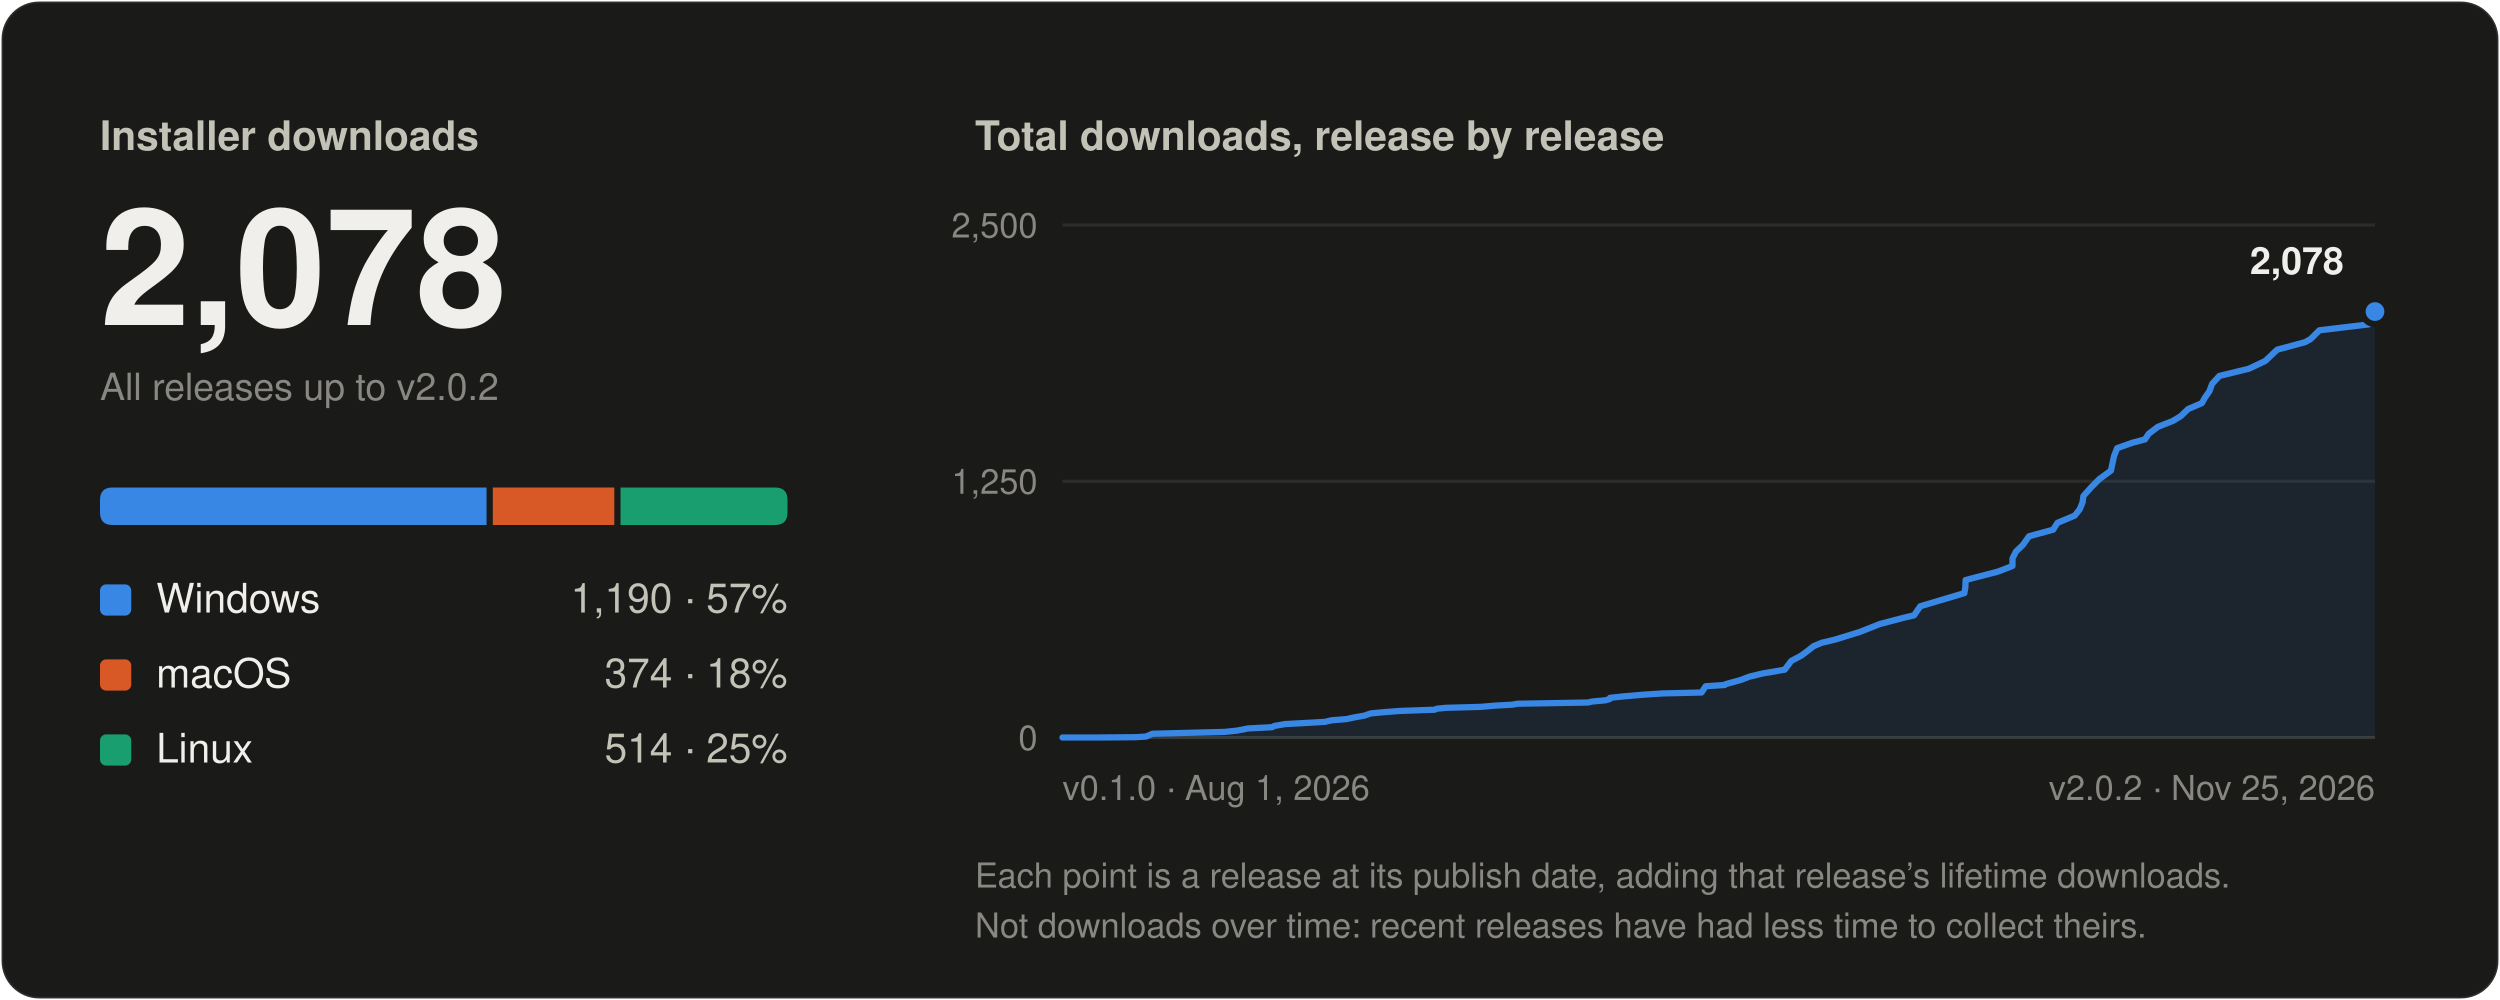
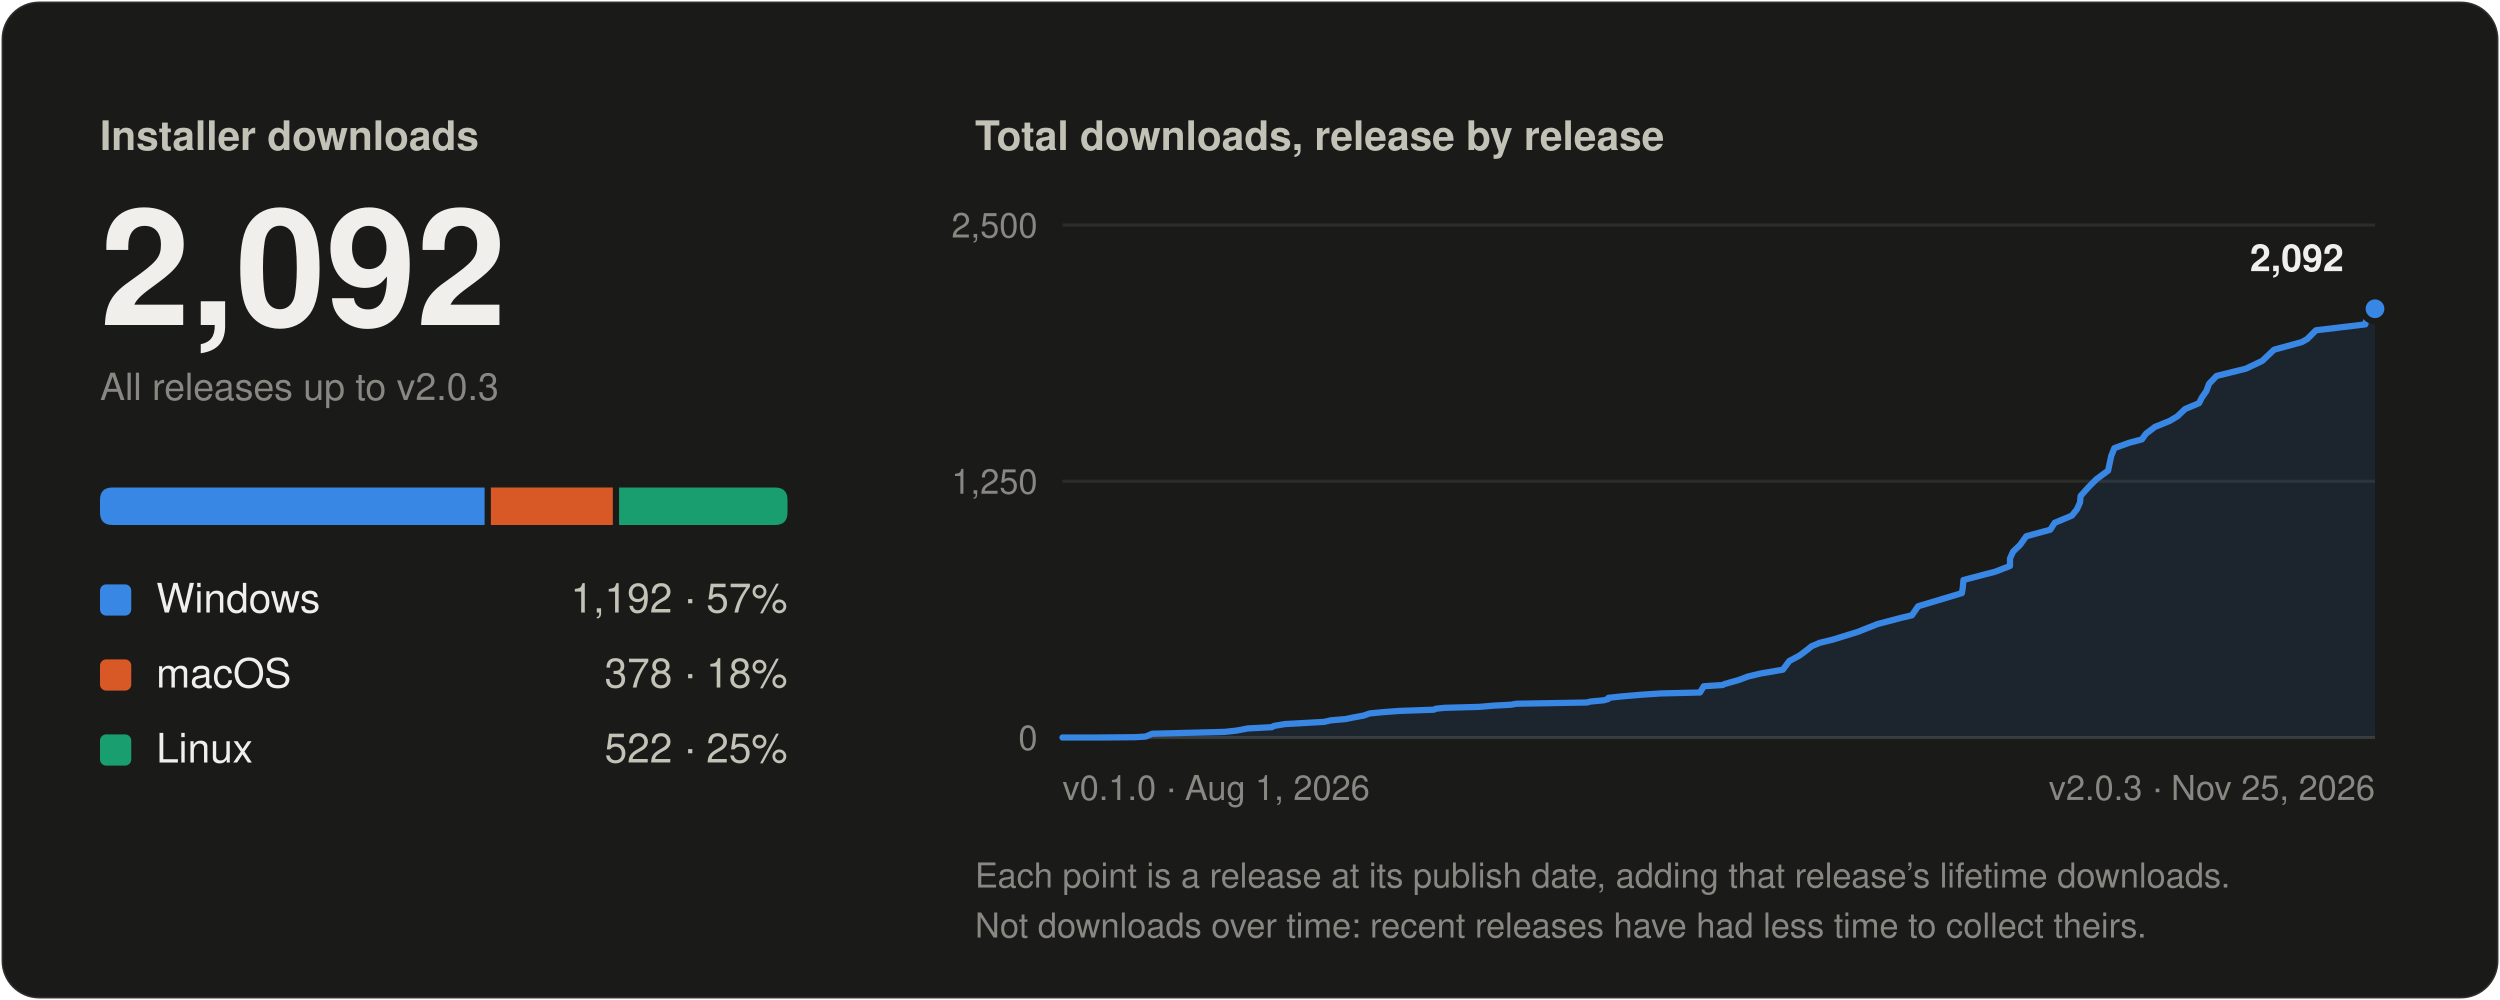
<svg xmlns="http://www.w3.org/2000/svg" width="800" height="320" viewBox="0 0 800 320" role="img" font-family="system-ui, -apple-system, &quot;Segoe UI&quot;, Helvetica, Arial, sans-serif">
  <rect x="0.5" y="0.5" width="799" height="319" rx="12" fill="#1a1a19" stroke="rgba(255,255,255,0.10)" />
  <text x="32" y="48" font-size="13" font-weight="600" fill="#c3c2b7" text-anchor="start">Installer downloads</text>
-   <text x="32" y="104" font-size="52" font-weight="700" fill="#f0efec" text-anchor="start">2,078</text>
-   <text x="32" y="128" font-size="12" font-weight="400" fill="#898781" text-anchor="start">All releases up to v2.0.2</text>
-   <path d="M36,156 H155.696 Q155.696,156 155.696,156 V168 Q155.696,168 155.696,168 H36 Q32,168 32,164 V160 Q32,156 36,156 Z" fill="#3987e5" />
-   <path d="M157.696,156 H196.572 Q196.572,156 196.572,156 V168 Q196.572,168 196.572,168 H157.696 Q157.696,168 157.696,168 V156 Q157.696,156 157.696,156 Z" fill="#d95926" />
-   <path d="M198.572,156 H248 Q252,156 252,160 V164 Q252,168 248,168 H198.572 Q198.572,168 198.572,168 V156 Q198.572,156 198.572,156 Z" fill="#199e70" />
+   <text x="32" y="104" font-size="52" font-weight="700" fill="#f0efec" text-anchor="start">2,092</text>
+   <text x="32" y="128" font-size="12" font-weight="400" fill="#898781" text-anchor="start">All releases up to v2.0.3</text>
+   <path d="M36,156 H155.075 Q155.075,156 155.075,156 V168 Q155.075,168 155.075,168 H36 Q32,168 32,164 V160 Q32,156 36,156 Z" fill="#3987e5" />
+   <path d="M157.075,156 H196.103 Q196.103,156 196.103,156 V168 Q196.103,168 196.103,168 H157.075 Q157.075,168 157.075,168 V156 Q157.075,156 157.075,156 Z" fill="#d95926" />
+   <path d="M198.103,156 H248 Q252,156 252,160 V164 Q252,168 248,168 H198.103 Q198.103,168 198.103,168 V156 Q198.103,156 198.103,156 Z" fill="#199e70" />
  <rect x="32" y="187" width="10" height="10" rx="2" fill="#3987e5" />
  <text x="50" y="196" font-size="13" font-weight="400" fill="#f0efec" text-anchor="start">Windows</text>
-   <text x="252" y="196" font-size="13" font-weight="400" fill="#c3c2b7" text-anchor="end">1,190 · 57%</text>
+   <text x="252" y="196" font-size="13" font-weight="400" fill="#c3c2b7" text-anchor="end">1,192 · 57%</text>
  <rect x="32" y="211" width="10" height="10" rx="2" fill="#d95926" />
  <text x="50" y="220" font-size="13" font-weight="400" fill="#f0efec" text-anchor="start">macOS</text>
-   <text x="252" y="220" font-size="13" font-weight="400" fill="#c3c2b7" text-anchor="end">374 · 18%</text>
+   <text x="252" y="220" font-size="13" font-weight="400" fill="#c3c2b7" text-anchor="end">378 · 18%</text>
  <rect x="32" y="235" width="10" height="10" rx="2" fill="#199e70" />
  <text x="50" y="244" font-size="13" font-weight="400" fill="#f0efec" text-anchor="start">Linux</text>
-   <text x="252" y="244" font-size="13" font-weight="400" fill="#c3c2b7" text-anchor="end">514 · 25%</text>
+   <text x="252" y="244" font-size="13" font-weight="400" fill="#c3c2b7" text-anchor="end">522 · 25%</text>
  <text x="312" y="48" font-size="13" font-weight="600" fill="#c3c2b7" text-anchor="start">Total downloads, release by release</text>
  <line x1="340" x2="760" y1="236" y2="236" stroke="#383835" stroke-width="1" />
  <text x="332" y="240" font-size="11" font-weight="400" fill="#898781" text-anchor="end">0</text>
  <line x1="340" x2="760" y1="154" y2="154" stroke="#2c2c2a" stroke-width="1" />
  <text x="332" y="158" font-size="11" font-weight="400" fill="#898781" text-anchor="end">1,250</text>
  <line x1="340" x2="760" y1="72" y2="72" stroke="#2c2c2a" stroke-width="1" />
  <text x="332" y="76" font-size="11" font-weight="400" fill="#898781" text-anchor="end">2,500</text>
-   <path d="M340.0,236.0 L340.0,236.0 L343.7,236.0 L351.1,236.0 L351.5,236.0 L363.4,235.9 L366.7,235.7 L368.8,234.8 L392.0,234.2 L395.8,233.8 L399.4,233.1 L407.1,232.7 L407.8,232.3 L411.3,231.7 L418.6,231.3 L423.9,231.0 L426.1,230.5 L430.9,230.1 L433.2,229.6 L436.6,229.0 L438.6,228.3 L442.7,227.9 L448.0,227.5 L459.2,227.1 L459.7,226.8 L462.7,226.5 L473.7,226.2 L478.4,225.8 L483.9,225.5 L485.6,225.2 L508.2,224.8 L509.4,224.5 L513.7,224.1 L515.1,223.7 L515.2,223.3 L520.0,222.8 L525.9,222.3 L532.0,221.9 L544.5,221.6 L545.8,219.6 L551.9,219.2 L552.3,218.9 L557.0,217.6 L559.9,216.5 L564.1,215.5 L571.1,214.3 L573.2,211.5 L576.4,209.8 L578.7,208.1 L580.3,206.8 L582.9,205.7 L587.1,204.7 L595.2,202.2 L601.5,199.7 L609.1,197.7 L612.5,196.9 L614.5,194.0 L628.6,189.8 L628.9,188.0 L629.0,185.6 L639.4,182.9 L644.0,181.1 L644.0,178.7 L645.1,176.5 L647.3,174.4 L649.3,171.6 L657.0,169.5 L658.4,167.3 L663.9,165.0 L665.5,163.0 L666.4,160.8 L666.7,158.7 L669.3,155.8 L671.8,153.3 L675.5,150.6 L676.0,148.2 L676.5,145.9 L677.5,143.4 L682.3,141.7 L686.4,140.6 L687.6,138.8 L690.5,136.6 L695.3,134.7 L697.8,133.2 L700.2,130.9 L704.6,129.0 L705.6,127.2 L707.0,125.2 L707.9,122.8 L710.2,120.3 L719.6,118.0 L724.9,115.5 L728.7,111.9 L737.6,109.5 L739.4,108.5 L742.2,105.7 L758.0,103.8 L758.5,101.6 L760.0,99.7 L760.0,236 L340.0,236 Z" fill="#3987e5" fill-opacity="0.1" />
-   <path d="M340.0,236.0 L340.0,236.0 L343.7,236.0 L351.1,236.0 L351.5,236.0 L363.4,235.9 L366.7,235.7 L368.8,234.8 L392.0,234.2 L395.8,233.8 L399.4,233.1 L407.1,232.7 L407.8,232.3 L411.3,231.7 L418.6,231.3 L423.9,231.0 L426.1,230.5 L430.9,230.1 L433.2,229.6 L436.6,229.0 L438.6,228.3 L442.7,227.9 L448.0,227.5 L459.2,227.1 L459.7,226.8 L462.7,226.5 L473.7,226.2 L478.4,225.8 L483.9,225.5 L485.6,225.2 L508.2,224.8 L509.4,224.5 L513.7,224.1 L515.1,223.7 L515.2,223.3 L520.0,222.8 L525.9,222.3 L532.0,221.9 L544.5,221.6 L545.8,219.6 L551.9,219.2 L552.3,218.9 L557.0,217.6 L559.9,216.5 L564.1,215.5 L571.1,214.3 L573.2,211.5 L576.4,209.8 L578.7,208.1 L580.3,206.8 L582.9,205.7 L587.1,204.7 L595.2,202.2 L601.5,199.7 L609.1,197.7 L612.5,196.9 L614.5,194.0 L628.6,189.8 L628.9,188.0 L629.0,185.6 L639.4,182.9 L644.0,181.1 L644.0,178.7 L645.1,176.5 L647.3,174.4 L649.3,171.6 L657.0,169.5 L658.4,167.3 L663.9,165.0 L665.5,163.0 L666.4,160.8 L666.7,158.7 L669.3,155.8 L671.8,153.3 L675.5,150.6 L676.0,148.2 L676.5,145.9 L677.5,143.4 L682.3,141.7 L686.4,140.6 L687.6,138.8 L690.5,136.6 L695.3,134.7 L697.8,133.2 L700.2,130.9 L704.6,129.0 L705.6,127.2 L707.0,125.2 L707.9,122.8 L710.2,120.3 L719.6,118.0 L724.9,115.5 L728.7,111.9 L737.6,109.5 L739.4,108.5 L742.2,105.7 L758.0,103.8 L758.5,101.6 L760.0,99.7" fill="none" stroke="#3987e5" stroke-width="2" stroke-linejoin="round" stroke-linecap="round" />
-   <circle cx="760.0" cy="99.7" r="4" fill="#3987e5" stroke="#1a1a19" stroke-width="2" />
-   <text x="750" y="87.683" font-size="12" font-weight="600" fill="#f0efec" text-anchor="end">2,078</text>
+   <path d="M340.0,236.0 L340.0,236.0 L343.7,236.0 L351.1,236.0 L351.5,236.0 L363.3,235.9 L366.6,235.7 L368.7,234.8 L391.9,234.2 L395.6,233.8 L399.3,233.1 L407.0,232.7 L407.6,232.3 L411.2,231.7 L418.4,231.3 L423.7,231.0 L425.9,230.5 L430.6,230.1 L433.0,229.6 L436.3,229.0 L438.3,228.3 L442.4,227.9 L447.7,227.5 L458.9,227.1 L459.4,226.8 L462.3,226.5 L473.4,226.2 L478.0,225.8 L483.6,225.5 L485.2,225.2 L507.8,224.8 L508.9,224.5 L513.2,224.1 L514.6,223.7 L514.7,223.3 L519.5,222.8 L525.4,222.3 L531.5,221.9 L544.0,221.6 L545.2,219.6 L551.3,219.2 L551.8,218.9 L556.4,217.6 L559.3,216.5 L563.5,215.5 L570.5,214.3 L572.6,211.5 L575.8,209.8 L578.1,208.1 L579.7,206.8 L582.3,205.7 L586.4,204.7 L594.5,202.2 L600.8,199.7 L608.4,197.7 L611.8,196.9 L613.8,194.0 L627.8,189.8 L628.1,188.0 L628.3,185.6 L638.6,182.9 L643.2,181.1 L643.2,178.7 L644.2,176.5 L646.4,174.4 L648.4,171.6 L656.1,169.5 L657.5,167.3 L663.0,165.0 L664.6,163.0 L665.6,160.8 L665.8,158.7 L668.4,155.8 L670.9,153.3 L674.6,150.6 L675.1,148.2 L675.6,145.9 L676.6,143.4 L681.3,141.7 L685.4,140.6 L686.7,138.8 L689.6,136.6 L694.3,134.7 L696.8,133.2 L699.2,130.9 L703.7,129.0 L704.6,127.2 L706.0,125.2 L706.9,122.8 L709.3,120.3 L718.6,118.0 L723.9,115.5 L727.7,111.9 L736.5,109.5 L738.3,108.5 L741.1,105.7 L756.9,103.8 L757.4,101.6 L758.9,99.7 L760.0,98.8 L760.0,236 L340.0,236 Z" fill="#3987e5" fill-opacity="0.1" />
+   <path d="M340.0,236.0 L340.0,236.0 L343.7,236.0 L351.1,236.0 L351.5,236.0 L363.3,235.9 L366.6,235.7 L368.7,234.8 L391.9,234.2 L395.6,233.8 L399.3,233.1 L407.0,232.7 L407.6,232.3 L411.2,231.7 L418.4,231.3 L423.7,231.0 L425.9,230.5 L430.6,230.1 L433.0,229.6 L436.3,229.0 L438.3,228.3 L442.4,227.9 L447.7,227.5 L458.9,227.1 L459.4,226.8 L462.3,226.5 L473.4,226.2 L478.0,225.8 L483.6,225.5 L485.2,225.2 L507.8,224.8 L508.9,224.5 L513.2,224.1 L514.6,223.7 L514.7,223.3 L519.5,222.8 L525.4,222.3 L531.5,221.9 L544.0,221.6 L545.2,219.6 L551.3,219.2 L551.8,218.9 L556.4,217.6 L559.3,216.5 L563.5,215.5 L570.5,214.3 L572.6,211.5 L575.8,209.8 L578.1,208.1 L579.7,206.8 L582.3,205.7 L586.4,204.7 L594.5,202.2 L600.8,199.7 L608.4,197.7 L611.8,196.9 L613.8,194.0 L627.8,189.8 L628.1,188.0 L628.3,185.6 L638.6,182.9 L643.2,181.1 L643.2,178.7 L644.2,176.5 L646.4,174.4 L648.4,171.6 L656.1,169.5 L657.5,167.3 L663.0,165.0 L664.6,163.0 L665.6,160.8 L665.8,158.7 L668.4,155.8 L670.9,153.3 L674.6,150.6 L675.1,148.2 L675.6,145.9 L676.6,143.4 L681.3,141.7 L685.4,140.6 L686.7,138.8 L689.6,136.6 L694.3,134.7 L696.8,133.2 L699.2,130.9 L703.7,129.0 L704.6,127.2 L706.0,125.2 L706.9,122.8 L709.3,120.3 L718.6,118.0 L723.9,115.5 L727.7,111.9 L736.5,109.5 L738.3,108.5 L741.1,105.7 L756.9,103.8 L757.4,101.6 L758.9,99.7 L760.0,98.8" fill="none" stroke="#3987e5" stroke-width="2" stroke-linejoin="round" stroke-linecap="round" />
+   <circle cx="760.0" cy="98.8" r="4" fill="#3987e5" stroke="#1a1a19" stroke-width="2" />
+   <text x="750" y="86.765" font-size="12" font-weight="600" fill="#f0efec" text-anchor="end">2,092</text>
  <text x="340" y="256" font-size="11" font-weight="400" fill="#898781" text-anchor="start">v0.1.0 · Aug 1, 2026</text>
-   <text x="760" y="256" font-size="11" font-weight="400" fill="#898781" text-anchor="end">v2.0.2 · Nov 25, 2026</text>
+   <text x="760" y="256" font-size="11" font-weight="400" fill="#898781" text-anchor="end">v2.0.3 · Nov 25, 2026</text>
  <text x="312" y="284" font-size="11" font-weight="400" fill="#898781" text-anchor="start">Each point is a release at its publish date, adding that release’s lifetime downloads.</text>
  <text x="312" y="300" font-size="11" font-weight="400" fill="#898781" text-anchor="start">Not downloads over time: recent releases have had less time to collect theirs.</text>
</svg>
